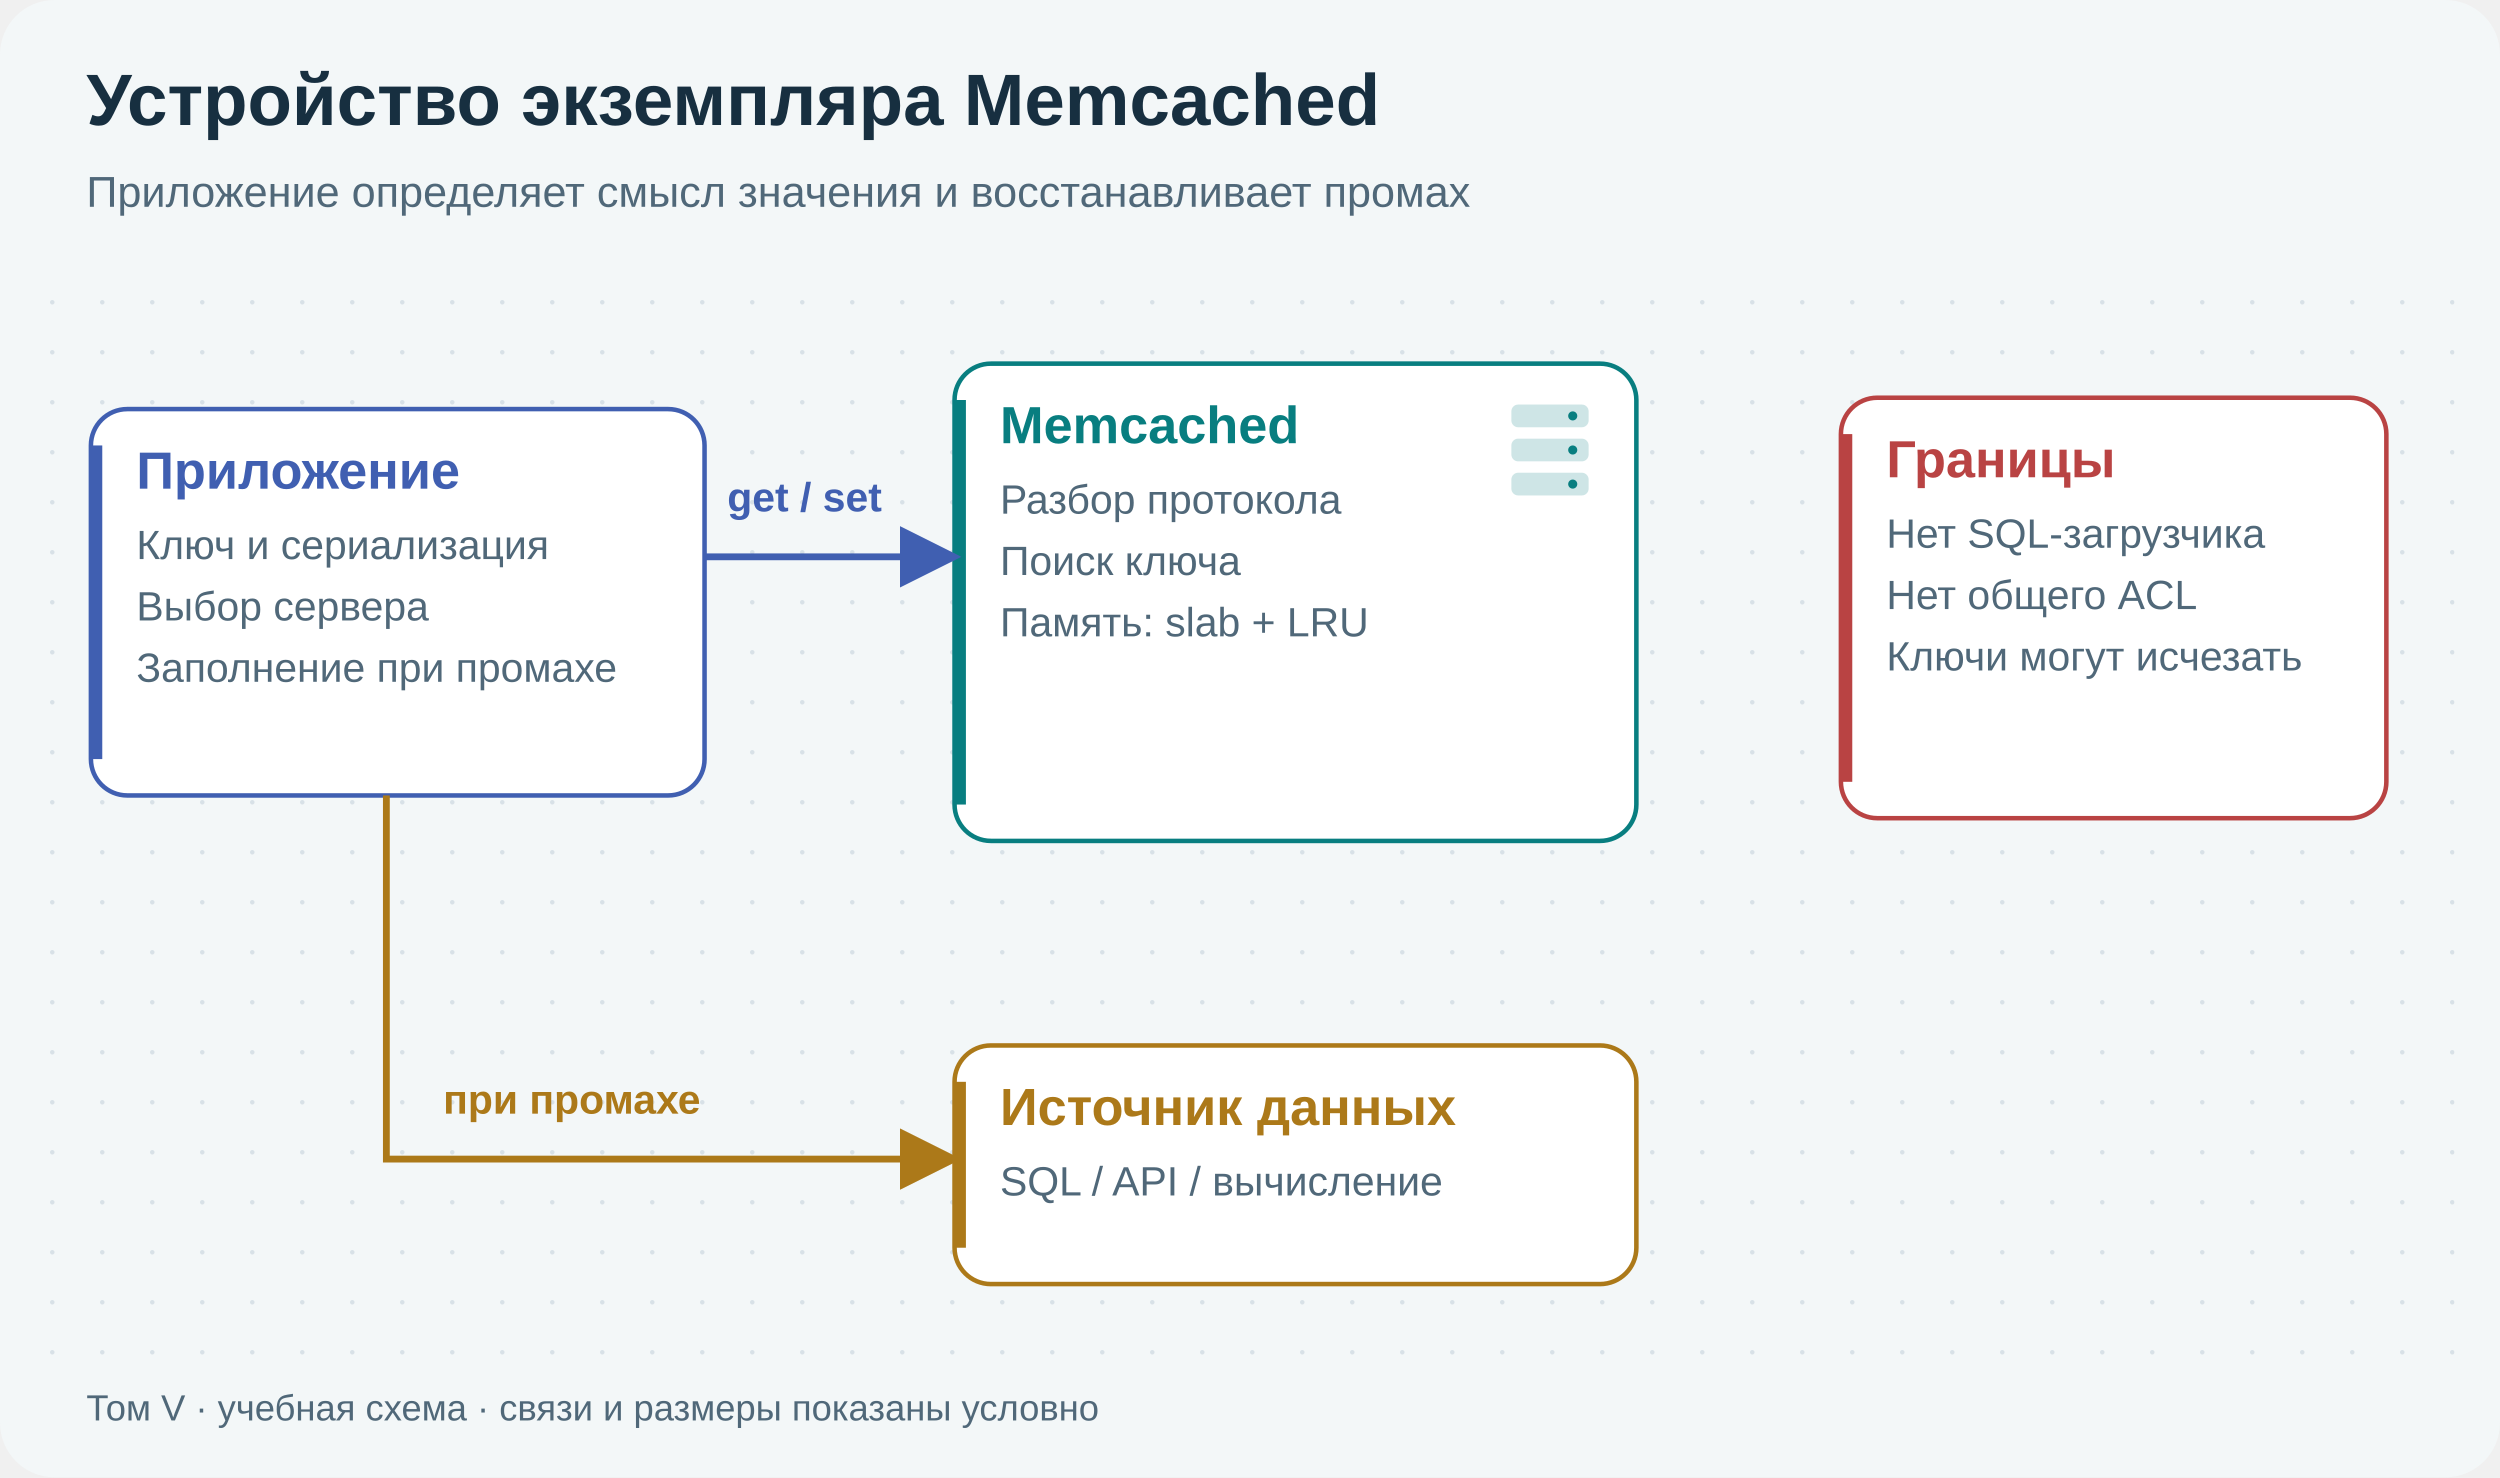
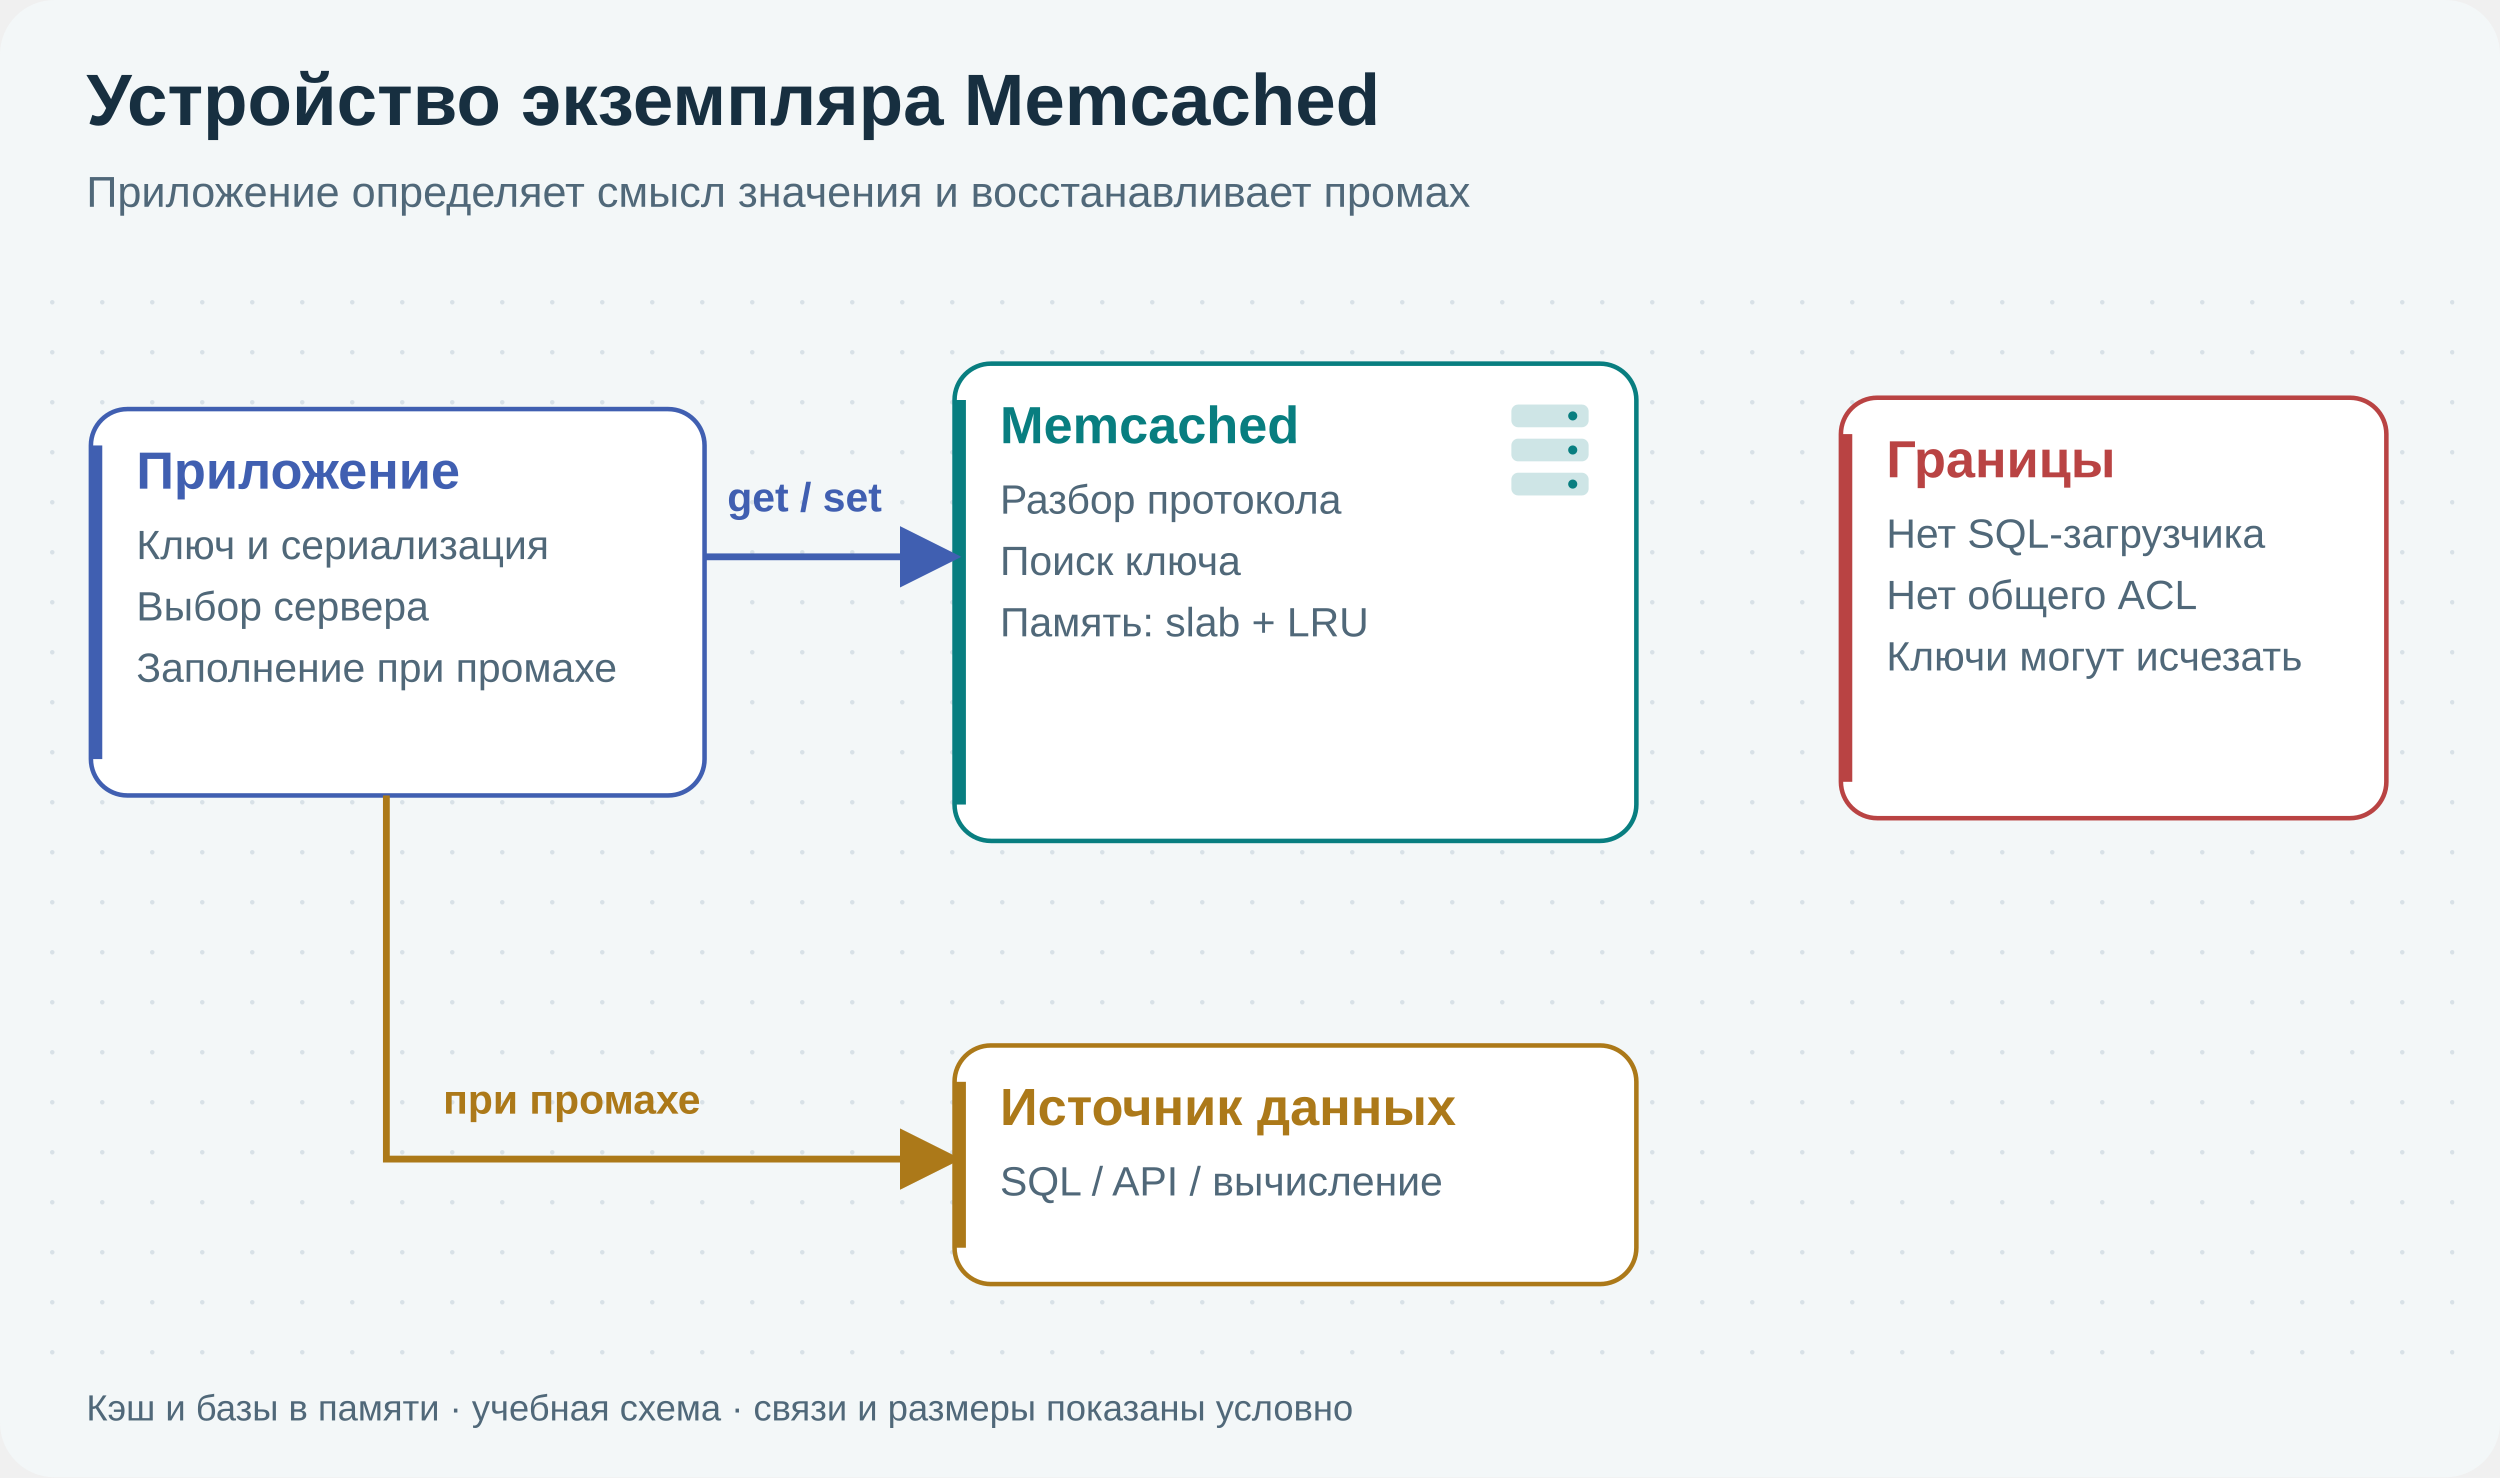
<svg xmlns="http://www.w3.org/2000/svg" viewBox="0 0 1100 650" role="img" aria-labelledby="title desc">
  <defs>
    <marker id="arrow" markerWidth="9" markerHeight="9" refX="8" refY="4.5" orient="auto-start-reverse">
      <path d="M0,0 L9,4.5 L0,9" fill="context-stroke" />
    </marker>
    <pattern id="grid" width="22" height="22" patternUnits="userSpaceOnUse">
      <circle cx="1" cy="1" r="1" fill="#d8e1e7" />
    </pattern>
  </defs>
  <rect width="1100" height="650" rx="24" fill="#f3f7f8" />
  <rect x="20" y="125" width="1060" height="485" fill="url(#grid)" />
  <g font-family="Segoe UI,Arial,sans-serif">
    <text x="38" y="55" fill="#172f40" font-size="32" font-weight="700">Устройство экземпляра Memcached</text>
    <text x="38" y="91" fill="#506879" font-size="19" font-weight="400">Приложение определяет смысл значения и восстанавливает промах</text>
    <rect x="40" y="180" width="270" height="170" rx="16" fill="#ffffff" stroke="#405fb1" stroke-width="2" />
    <rect x="40" y="196" width="5" height="138" fill="#405fb1" />
    <text x="60" y="215" fill="#405fb1" font-size="23" font-weight="700">Приложение</text>
    <text x="60" y="246" fill="#506879" font-size="18" font-weight="400">Ключ и сериализация</text>
    <text x="60" y="273" fill="#506879" font-size="18" font-weight="400">Выбор сервера</text>
    <text x="60" y="300" fill="#506879" font-size="18" font-weight="400">Заполнение при промахе</text>
    <rect x="420" y="160" width="300" height="210" rx="16" fill="#ffffff" stroke="#087e80" stroke-width="2" />
    <rect x="420" y="176" width="5" height="178" fill="#087e80" />
    <text x="440" y="195" fill="#087e80" font-size="23" font-weight="700">Memcached</text>
    <text x="440" y="226" fill="#506879" font-size="18" font-weight="400">Разбор протокола</text>
    <text x="440" y="253" fill="#506879" font-size="18" font-weight="400">Поиск ключа</text>
    <text x="440" y="280" fill="#506879" font-size="18" font-weight="400">Память: slab + LRU</text>
    <rect x="665" y="178" width="34" height="10" rx="3" fill="#087e80" opacity=".20" />
    <circle cx="692" cy="183" r="2" fill="#087e80" />
    <rect x="665" y="193" width="34" height="10" rx="3" fill="#087e80" opacity=".20" />
    <circle cx="692" cy="198" r="2" fill="#087e80" />
    <rect x="665" y="208" width="34" height="10" rx="3" fill="#087e80" opacity=".20" />
    <circle cx="692" cy="213" r="2" fill="#087e80" />
    <rect x="420" y="460" width="300" height="105" rx="16" fill="#ffffff" stroke="#ac7919" stroke-width="2" />
    <rect x="420" y="476" width="5" height="73" fill="#ac7919" />
    <text x="440" y="495" fill="#ac7919" font-size="23" font-weight="700">Источник данных</text>
    <text x="440" y="526" fill="#506879" font-size="18" font-weight="400">SQL / API / вычисление</text>
    <polyline points="310,245 420,245" fill="none" stroke="#405fb1" stroke-width="3" stroke-dasharray="none" marker-end="url(#arrow)" />
    <text x="320" y="225" fill="#405fb1" font-size="18" font-weight="600">get / set</text>
    <polyline points="170,350 170,510 420,510" fill="none" stroke="#ac7919" stroke-width="3" stroke-dasharray="none" marker-end="url(#arrow)" />
    <text x="195" y="490" fill="#ac7919" font-size="18" font-weight="600">при промахе</text>
    <rect x="810" y="175" width="240" height="185" rx="16" fill="#ffffff" stroke="#b94343" stroke-width="2" />
    <rect x="810" y="191" width="5" height="153" fill="#b94343" />
    <text x="830" y="210" fill="#b94343" font-size="23" font-weight="700">Границы</text>
    <text x="830" y="241" fill="#506879" font-size="18" font-weight="400">Нет SQL-загрузчика</text>
    <text x="830" y="268" fill="#506879" font-size="18" font-weight="400">Нет общего ACL</text>
    <text x="830" y="295" fill="#506879" font-size="18" font-weight="400">Ключи могут исчезать</text>
-     <text x="38" y="625" fill="#506879" font-size="16" font-weight="400">Том V · учебная схема · связи и размеры показаны условно</text>
+     <text x="38" y="625" fill="#506879" font-size="16" font-weight="400">Кэш и базы в памяти · учебная схема · связи и размеры показаны условно</text>
  </g>
</svg>
